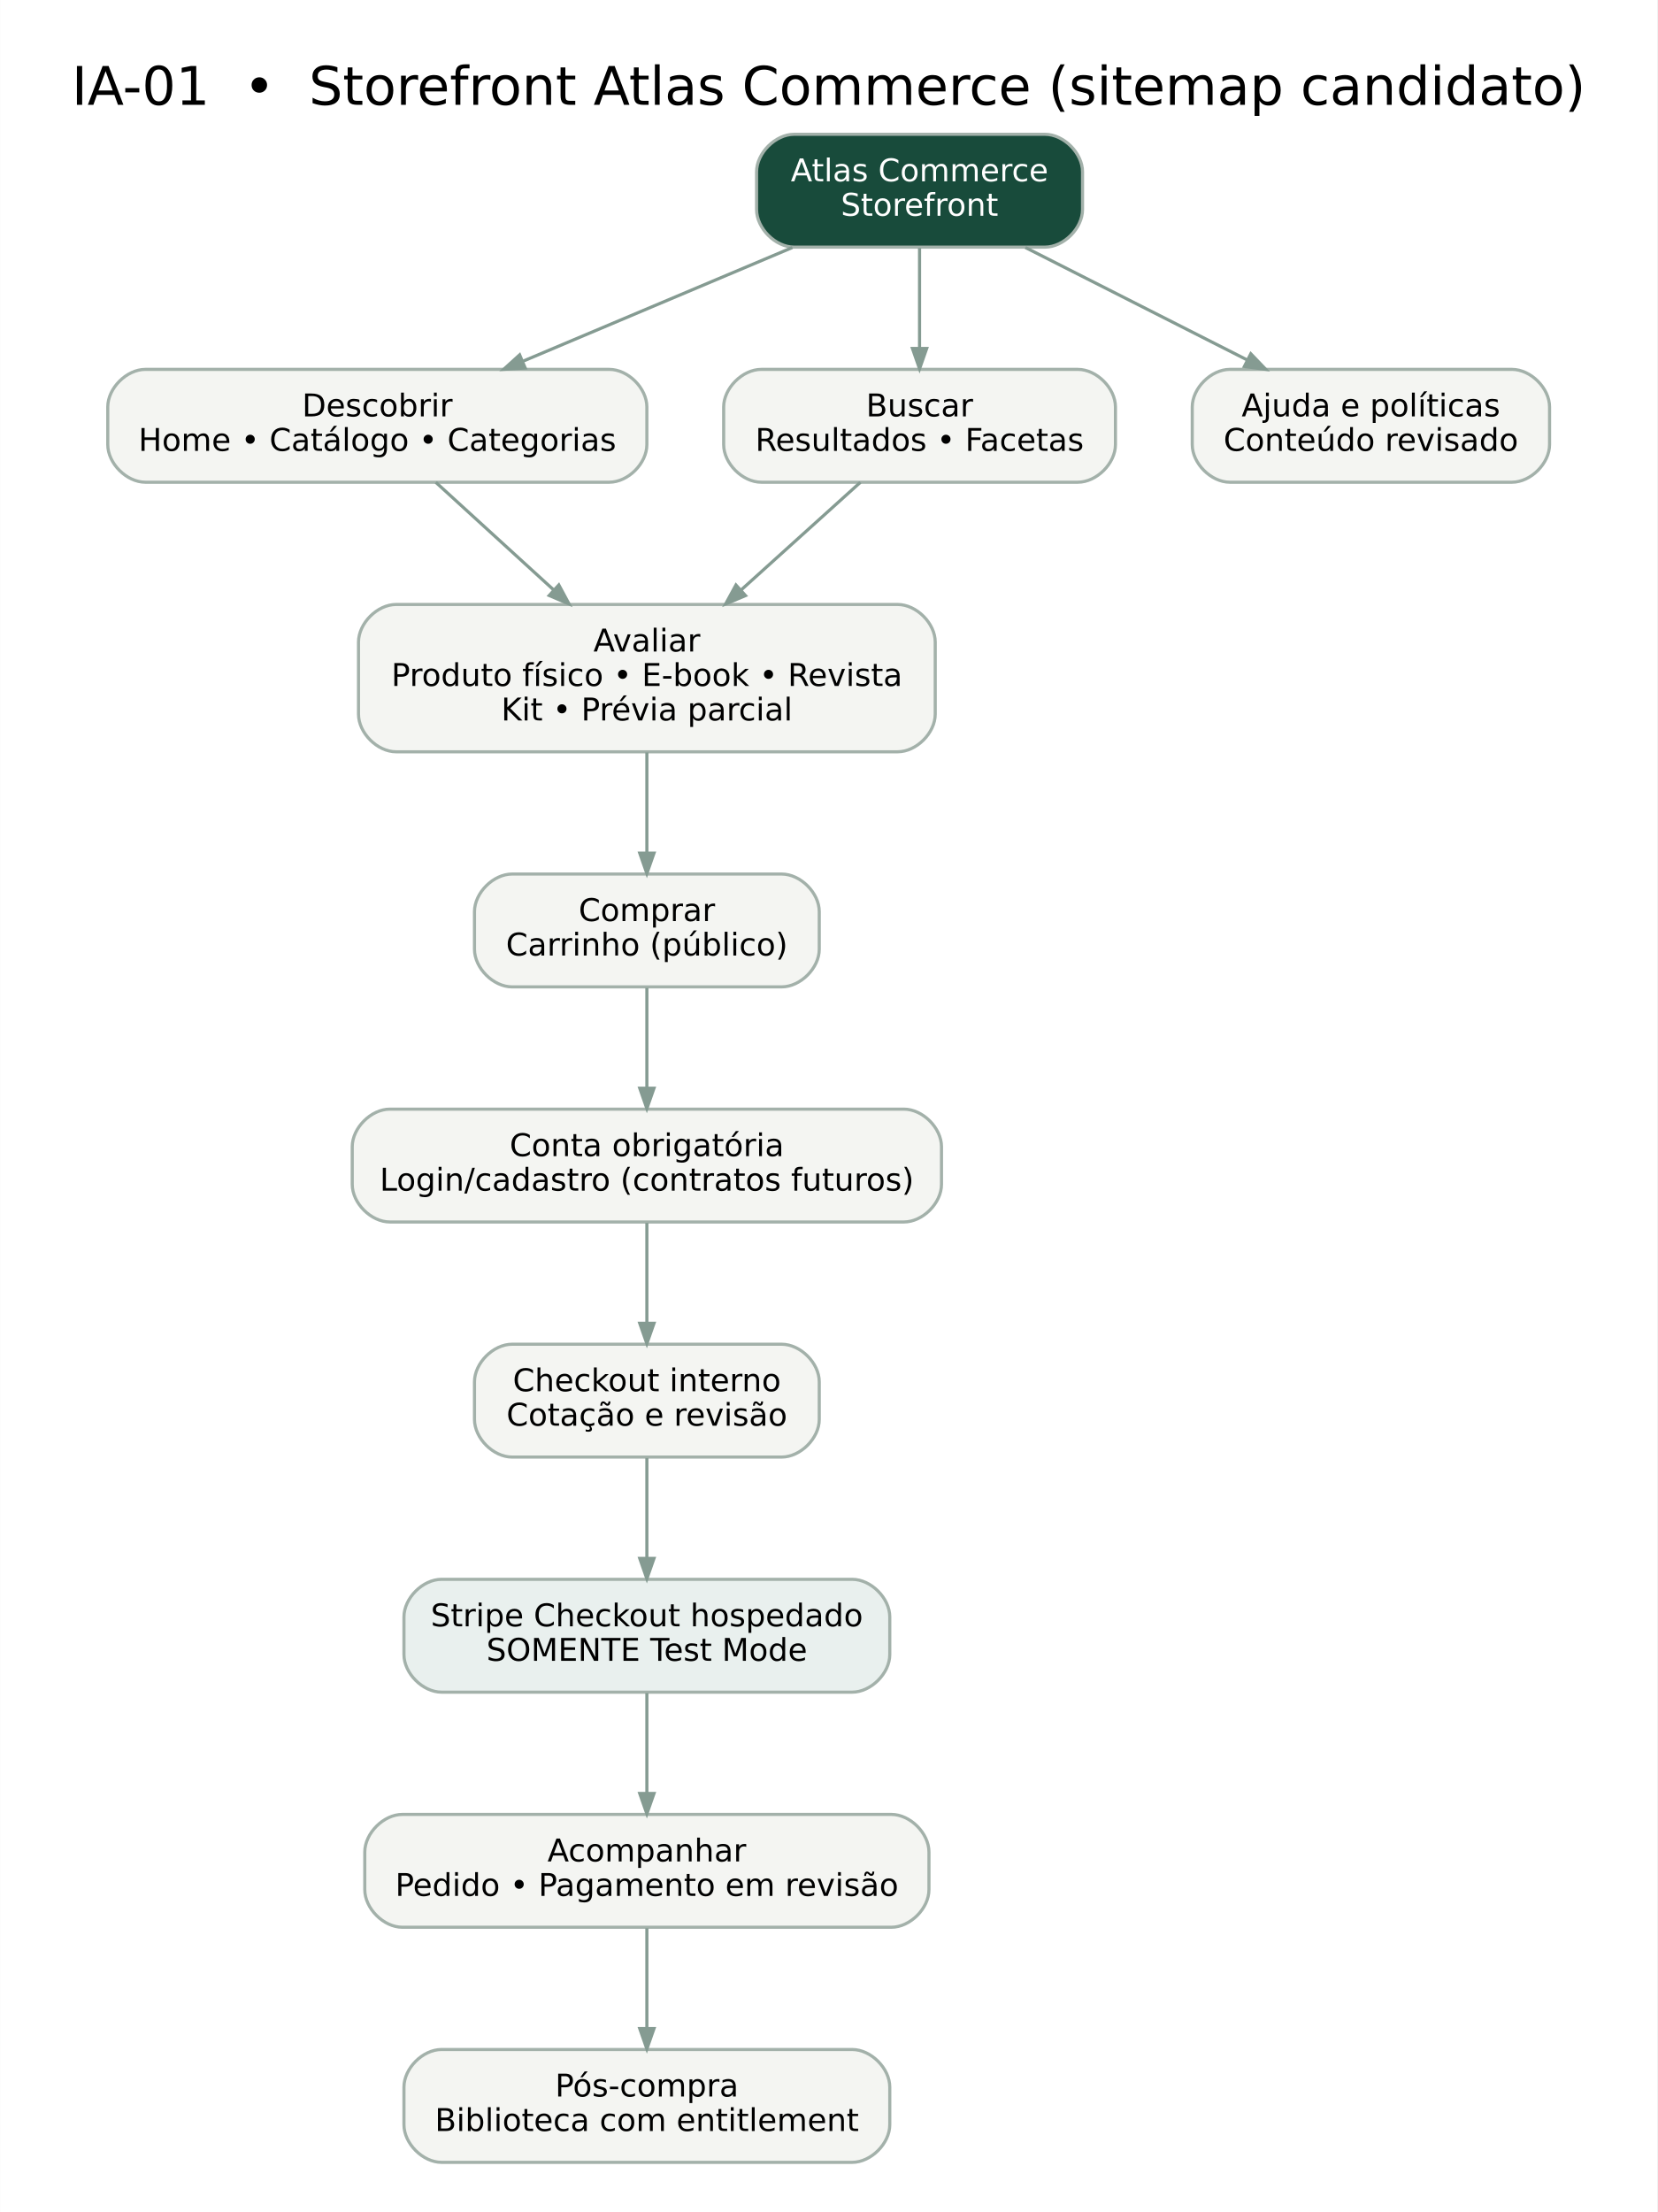
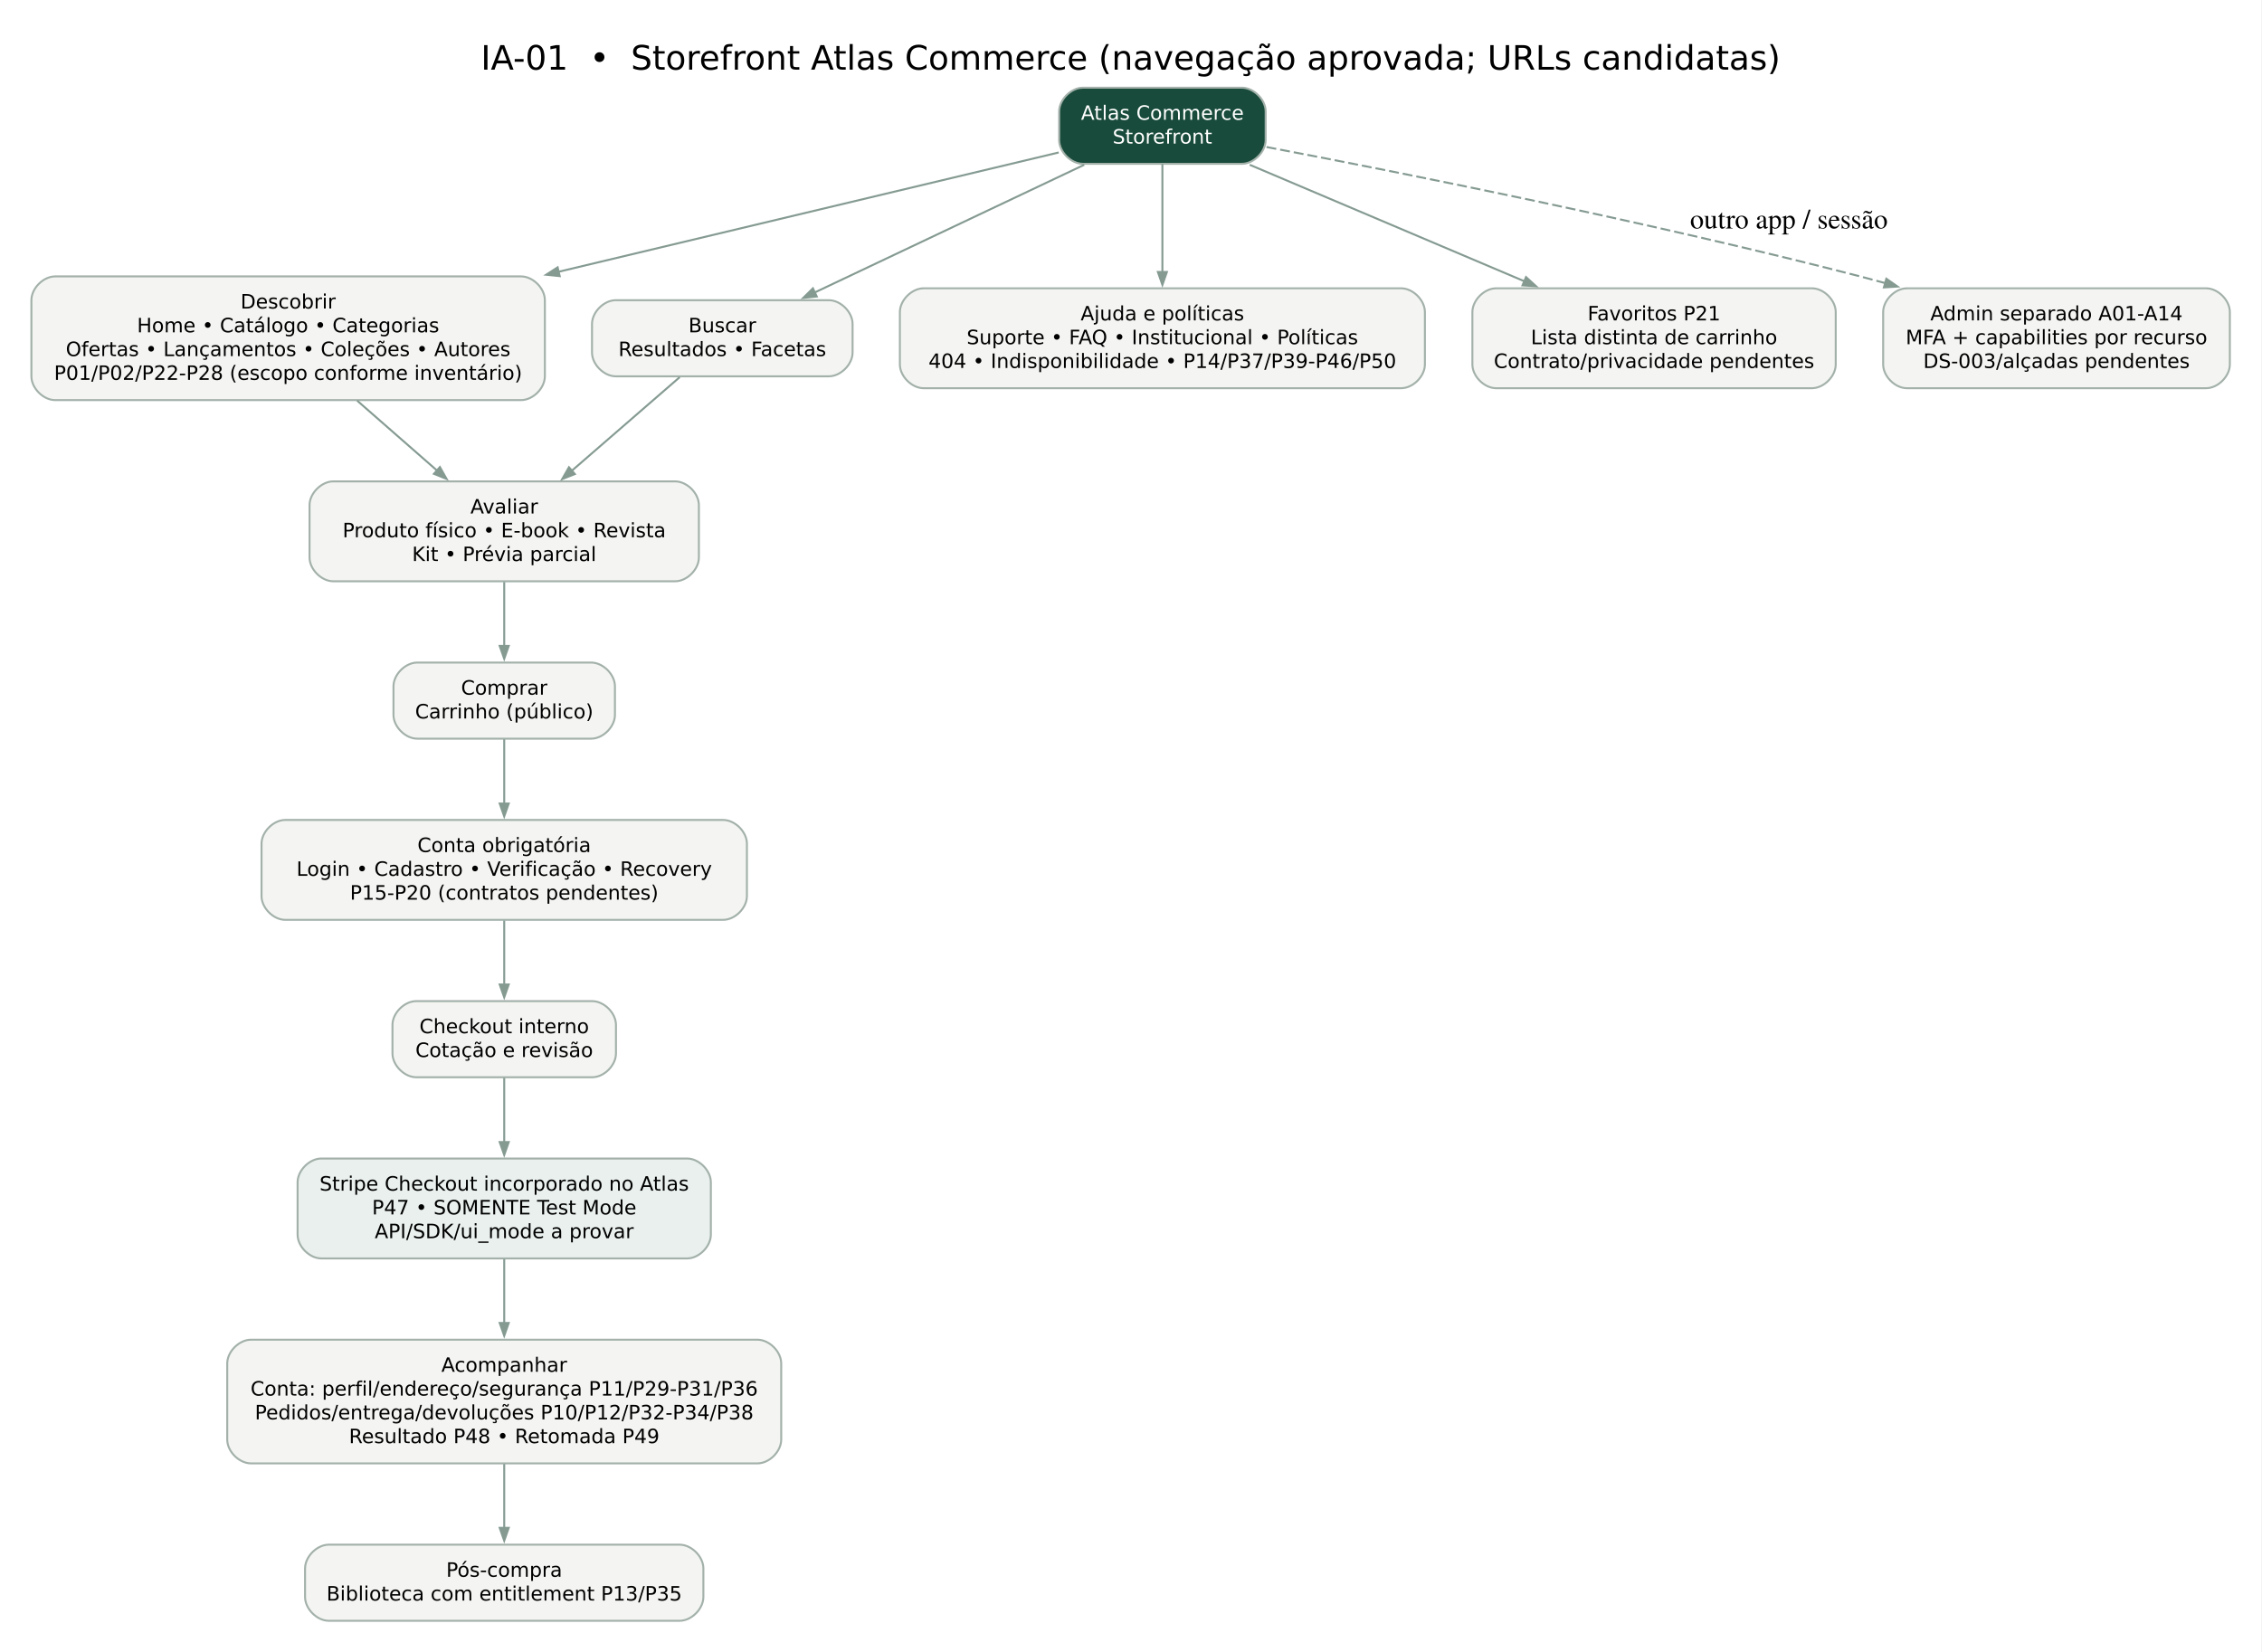
- <svg xmlns="http://www.w3.org/2000/svg" width="529pt" height="706pt" viewBox="0.00 0.00 528.68 705.68">
-   <g id="graph0" class="graph" transform="scale(1 1) rotate(0) translate(15.84 689.84)">
-     <polygon fill="white" stroke="transparent" points="-15.84,15.84 -15.84,-689.84 512.84,-689.84 512.84,15.84 -15.84,15.84" />
-     <text text-anchor="middle" x="248.5" y="-656.4" font-family="DejaVu Sans" font-size="17.00">IA-01  •  Storefront Atlas Commerce (sitemap candidato)</text>
+ <svg xmlns="http://www.w3.org/2000/svg" width="1141pt" height="833pt" viewBox="0.00 0.00 1141.00 833.00">
+   <g id="graph0" class="graph" transform="scale(1 1) rotate(0) translate(15.84 817.64)">
+     <polygon fill="white" stroke="none" points="-15.84,15.84 -15.84,-817.64 1124.78,-817.64 1124.78,15.84 -15.84,15.84" />
+     <text xml:space="preserve" text-anchor="middle" x="554.47" y="-782.5" font-family="DejaVu Sans" font-size="17.00">IA-01  •  Storefront Atlas Commerce (navegação aprovada; URLs candidatas)</text>
    <g id="node1" class="node">
-       <path fill="#184b3b" stroke="#a3b1aa" d="M317.5,-647C317.5,-647 237.5,-647 237.5,-647 231.5,-647 225.5,-641 225.5,-635 225.5,-635 225.5,-623 225.5,-623 225.5,-617 231.5,-611 237.5,-611 237.5,-611 317.5,-611 317.5,-611 323.5,-611 329.5,-617 329.5,-623 329.5,-623 329.5,-635 329.5,-635 329.5,-641 323.5,-647 317.5,-647" />
-       <text text-anchor="middle" x="277.5" y="-632" font-family="DejaVu Sans" font-size="10.00" fill="white">Atlas Commerce</text>
-       <text text-anchor="middle" x="277.5" y="-621" font-family="DejaVu Sans" font-size="10.00" fill="white">Storefront</text>
+       <path fill="#184b3b" stroke="#a3b1aa" d="M610.58,-773.4C610.58,-773.4 530.42,-773.4 530.42,-773.4 524.42,-773.4 518.42,-767.4 518.42,-761.4 518.42,-761.4 518.42,-747 518.42,-747 518.42,-741 524.42,-735 530.42,-735 530.42,-735 610.58,-735 610.58,-735 616.58,-735 622.58,-741 622.58,-747 622.58,-747 622.58,-761.4 622.58,-761.4 622.58,-767.4 616.58,-773.4 610.58,-773.4" />
+       <text xml:space="preserve" text-anchor="middle" x="570.5" y="-757.2" font-family="DejaVu Sans" font-size="10.00" fill="white">Atlas Commerce</text>
+       <text xml:space="preserve" text-anchor="middle" x="570.5" y="-745.2" font-family="DejaVu Sans" font-size="10.00" fill="white">Storefront</text>
    </g>
    <g id="node2" class="node">
-       <path fill="#f4f5f2" stroke="#a3b1aa" d="M178.5,-572C178.5,-572 30.5,-572 30.5,-572 24.5,-572 18.5,-566 18.5,-560 18.5,-560 18.5,-548 18.5,-548 18.5,-542 24.5,-536 30.5,-536 30.5,-536 178.5,-536 178.5,-536 184.5,-536 190.5,-542 190.5,-548 190.5,-548 190.5,-560 190.5,-560 190.5,-566 184.5,-572 178.5,-572" />
-       <text text-anchor="middle" x="104.5" y="-557" font-family="DejaVu Sans" font-size="10.00">Descobrir</text>
-       <text text-anchor="middle" x="104.5" y="-546" font-family="DejaVu Sans" font-size="10.00">Home • Catálogo • Categorias</text>
+       <path fill="#f4f5f2" stroke="#a3b1aa" d="M247,-678.2C247,-678.2 12,-678.2 12,-678.2 6,-678.2 0,-672.2 0,-666.2 0,-666.2 0,-627.8 0,-627.8 0,-621.8 6,-615.8 12,-615.8 12,-615.8 247,-615.8 247,-615.8 253,-615.8 259,-621.8 259,-627.8 259,-627.8 259,-666.2 259,-666.2 259,-672.2 253,-678.2 247,-678.2" />
+       <text xml:space="preserve" text-anchor="middle" x="129.5" y="-662" font-family="DejaVu Sans" font-size="10.00">Descobrir</text>
+       <text xml:space="preserve" text-anchor="middle" x="129.5" y="-650" font-family="DejaVu Sans" font-size="10.00">Home • Catálogo • Categorias</text>
+       <text xml:space="preserve" text-anchor="middle" x="129.5" y="-638" font-family="DejaVu Sans" font-size="10.00">Ofertas • Lançamentos • Coleções • Autores</text>
+       <text xml:space="preserve" text-anchor="middle" x="129.5" y="-626" font-family="DejaVu Sans" font-size="10.00">P01/P02/P22-P28 (escopo conforme inventário)</text>
    </g>
    <g id="edge1" class="edge">
-       <path fill="none" stroke="#859b92" d="M236.94,-610.88C211.24,-600.04 177.91,-585.98 151.12,-574.67" />
-       <polygon fill="#859b92" stroke="#859b92" points="151.68,-572.44 144.81,-572.01 149.91,-576.63 151.68,-572.44" />
+       <path fill="none" stroke="#859b92" d="M518.18,-740.72C456.39,-725.98 351.22,-700.89 265.84,-680.53" />
+       <polygon fill="#859b92" stroke="#859b92" points="266.49,-678.34 259.64,-679.05 265.44,-682.77 266.49,-678.34" />
    </g>
    <g id="node3" class="node">
-       <path fill="#f4f5f2" stroke="#a3b1aa" d="M328,-572C328,-572 227,-572 227,-572 221,-572 215,-566 215,-560 215,-560 215,-548 215,-548 215,-542 221,-536 227,-536 227,-536 328,-536 328,-536 334,-536 340,-542 340,-548 340,-548 340,-560 340,-560 340,-566 334,-572 328,-572" />
-       <text text-anchor="middle" x="277.5" y="-557" font-family="DejaVu Sans" font-size="10.00">Buscar</text>
-       <text text-anchor="middle" x="277.5" y="-546" font-family="DejaVu Sans" font-size="10.00">Resultados • Facetas</text>
+       <path fill="#f4f5f2" stroke="#a3b1aa" d="M402.22,-666.2C402.22,-666.2 294.78,-666.2 294.78,-666.2 288.78,-666.2 282.78,-660.2 282.78,-654.2 282.78,-654.2 282.78,-639.8 282.78,-639.8 282.78,-633.8 288.78,-627.8 294.78,-627.8 294.78,-627.8 402.22,-627.8 402.22,-627.8 408.22,-627.8 414.22,-633.8 414.22,-639.8 414.22,-639.8 414.22,-654.2 414.22,-654.2 414.22,-660.2 408.22,-666.2 402.22,-666.2" />
+       <text xml:space="preserve" text-anchor="middle" x="348.5" y="-650" font-family="DejaVu Sans" font-size="10.00">Buscar</text>
+       <text xml:space="preserve" text-anchor="middle" x="348.5" y="-638" font-family="DejaVu Sans" font-size="10.00">Resultados • Facetas</text>
    </g>
    <g id="edge2" class="edge">
-       <path fill="none" stroke="#859b92" d="M277.5,-610.7C277.5,-601.15 277.5,-589.16 277.5,-578.75" />
-       <polygon fill="#859b92" stroke="#859b92" points="279.78,-578.68 277.5,-572.18 275.23,-578.68 279.78,-578.68" />
+       <path fill="none" stroke="#859b92" d="M531.07,-734.51C492.98,-716.47 435.31,-689.14 395,-670.04" />
+       <polygon fill="#859b92" stroke="#859b92" points="396.15,-668.07 389.31,-667.34 394.21,-672.18 396.15,-668.07" />
    </g>
    <g id="node11" class="node">
-       <path fill="#f4f5f2" stroke="#a3b1aa" d="M466.5,-572C466.5,-572 376.5,-572 376.5,-572 370.5,-572 364.5,-566 364.5,-560 364.5,-560 364.5,-548 364.5,-548 364.5,-542 370.5,-536 376.5,-536 376.5,-536 466.5,-536 466.5,-536 472.5,-536 478.5,-542 478.5,-548 478.5,-548 478.5,-560 478.5,-560 478.5,-566 472.5,-572 466.5,-572" />
-       <text text-anchor="middle" x="421.5" y="-557" font-family="DejaVu Sans" font-size="10.00">Ajuda e políticas</text>
-       <text text-anchor="middle" x="421.5" y="-546" font-family="DejaVu Sans" font-size="10.00">Conteúdo revisado</text>
+       <path fill="#f4f5f2" stroke="#a3b1aa" d="M690.91,-672.2C690.91,-672.2 450.08,-672.2 450.08,-672.2 444.08,-672.2 438.08,-666.2 438.08,-660.2 438.08,-660.2 438.08,-633.8 438.08,-633.8 438.08,-627.8 444.08,-621.8 450.08,-621.8 450.08,-621.8 690.91,-621.8 690.91,-621.8 696.91,-621.8 702.91,-627.8 702.91,-633.8 702.91,-633.8 702.91,-660.2 702.91,-660.2 702.91,-666.2 696.91,-672.2 690.91,-672.2" />
+       <text xml:space="preserve" text-anchor="middle" x="570.5" y="-656" font-family="DejaVu Sans" font-size="10.00">Ajuda e políticas</text>
+       <text xml:space="preserve" text-anchor="middle" x="570.5" y="-644" font-family="DejaVu Sans" font-size="10.00">Suporte • FAQ • Institucional • Políticas</text>
+       <text xml:space="preserve" text-anchor="middle" x="570.5" y="-632" font-family="DejaVu Sans" font-size="10.00">404 • Indisponibilidade • P14/P37/P39-P46/P50</text>
    </g>
    <g id="edge3" class="edge">
-       <path fill="none" stroke="#859b92" d="M311.26,-610.88C332.48,-600.13 359.93,-586.21 382.13,-574.96" />
-       <polygon fill="#859b92" stroke="#859b92" points="383.18,-576.98 387.95,-572.01 381.12,-572.92 383.18,-576.98" />
+       <path fill="none" stroke="#859b92" d="M570.5,-734.88C570.5,-719.87 570.5,-698.26 570.5,-680.36" />
+       <polygon fill="#859b92" stroke="#859b92" points="572.77,-680.44 570.5,-673.94 568.22,-680.44 572.77,-680.44" />
+     </g>
+     <g id="node12" class="node">
+       <path fill="#f4f5f2" stroke="#a3b1aa" d="M898.14,-672.2C898.14,-672.2 738.86,-672.2 738.86,-672.2 732.86,-672.2 726.86,-666.2 726.86,-660.2 726.86,-660.2 726.86,-633.8 726.86,-633.8 726.86,-627.8 732.86,-621.8 738.86,-621.8 738.86,-621.8 898.14,-621.8 898.14,-621.8 904.14,-621.8 910.14,-627.8 910.14,-633.8 910.14,-633.8 910.14,-660.2 910.14,-660.2 910.14,-666.2 904.14,-672.2 898.14,-672.2" />
+       <text xml:space="preserve" text-anchor="middle" x="818.5" y="-656" font-family="DejaVu Sans" font-size="10.00">Favoritos P21</text>
+       <text xml:space="preserve" text-anchor="middle" x="818.5" y="-644" font-family="DejaVu Sans" font-size="10.00">Lista distinta de carrinho</text>
+       <text xml:space="preserve" text-anchor="middle" x="818.5" y="-632" font-family="DejaVu Sans" font-size="10.00">Contrato/privacidade pendentes</text>
+     </g>
+     <g id="edge4" class="edge">
+       <path fill="none" stroke="#859b92" d="M614.55,-734.51C653.05,-718.18 709.48,-694.25 753.22,-675.69" />
+       <polygon fill="#859b92" stroke="#859b92" points="753.92,-677.87 759.01,-673.23 752.14,-673.68 753.92,-677.87" />
+     </g>
+     <g id="node13" class="node">
+       <path fill="#f4f5f2" stroke="#a3b1aa" d="M1096.94,-672.2C1096.94,-672.2 946.06,-672.2 946.06,-672.2 940.06,-672.2 934.06,-666.2 934.06,-660.2 934.06,-660.2 934.06,-633.8 934.06,-633.8 934.06,-627.8 940.06,-621.8 946.06,-621.8 946.06,-621.8 1096.94,-621.8 1096.94,-621.8 1102.94,-621.8 1108.94,-627.8 1108.94,-633.8 1108.94,-633.8 1108.94,-660.2 1108.94,-660.2 1108.94,-666.2 1102.94,-672.2 1096.94,-672.2" />
+       <text xml:space="preserve" text-anchor="middle" x="1021.5" y="-656" font-family="DejaVu Sans" font-size="10.00">Admin separado A01-A14</text>
+       <text xml:space="preserve" text-anchor="middle" x="1021.5" y="-644" font-family="DejaVu Sans" font-size="10.00">MFA + capabilities por recurso</text>
+       <text xml:space="preserve" text-anchor="middle" x="1021.5" y="-632" font-family="DejaVu Sans" font-size="10.00">DS-003/alçadas pendentes</text>
+     </g>
+     <g id="edge5" class="edge">
+       <path fill="none" stroke="#859b92" stroke-dasharray="5,2" d="M623.01,-743.48C692.09,-730.35 817.09,-705.45 922.5,-678.2 926.63,-677.13 930.85,-676 935.1,-674.83" />
+       <polygon fill="#859b92" stroke="#859b92" points="935.67,-677.03 941.32,-673.09 934.45,-672.65 935.67,-677.03" />
+       <text xml:space="preserve" text-anchor="middle" x="886.52" y="-702.4" font-family="Times,serif" font-size="14.00">outro app / sessão</text>
    </g>
    <g id="node4" class="node">
-       <path fill="#f4f5f2" stroke="#a3b1aa" d="M270.5,-497C270.5,-497 110.5,-497 110.5,-497 104.5,-497 98.5,-491 98.5,-485 98.5,-485 98.5,-462 98.5,-462 98.5,-456 104.5,-450 110.5,-450 110.5,-450 270.5,-450 270.5,-450 276.5,-450 282.5,-456 282.5,-462 282.5,-462 282.5,-485 282.5,-485 282.5,-491 276.5,-497 270.5,-497" />
-       <text text-anchor="middle" x="190.5" y="-482" font-family="DejaVu Sans" font-size="10.00">Avaliar</text>
-       <text text-anchor="middle" x="190.5" y="-471" font-family="DejaVu Sans" font-size="10.00">Produto físico • E-book • Revista</text>
-       <text text-anchor="middle" x="190.5" y="-460" font-family="DejaVu Sans" font-size="10.00">Kit • Prévia parcial</text>
+       <path fill="#f4f5f2" stroke="#a3b1aa" d="M324.69,-574.8C324.69,-574.8 152.3,-574.8 152.3,-574.8 146.3,-574.8 140.3,-568.8 140.3,-562.8 140.3,-562.8 140.3,-536.4 140.3,-536.4 140.3,-530.4 146.3,-524.4 152.3,-524.4 152.3,-524.4 324.69,-524.4 324.69,-524.4 330.69,-524.4 336.69,-530.4 336.69,-536.4 336.69,-536.4 336.69,-562.8 336.69,-562.8 336.69,-568.8 330.69,-574.8 324.69,-574.8" />
+       <text xml:space="preserve" text-anchor="middle" x="238.5" y="-558.6" font-family="DejaVu Sans" font-size="10.00">Avaliar</text>
+       <text xml:space="preserve" text-anchor="middle" x="238.5" y="-546.6" font-family="DejaVu Sans" font-size="10.00">Produto físico • E-book • Revista</text>
+       <text xml:space="preserve" text-anchor="middle" x="238.5" y="-534.6" font-family="DejaVu Sans" font-size="10.00">Kit • Prévia parcial</text>
    </g>
-     <g id="edge4" class="edge">
-       <path fill="none" stroke="#859b92" d="M123.16,-535.97C134.15,-525.93 148.3,-513.02 160.8,-501.61" />
-       <polygon fill="#859b92" stroke="#859b92" points="162.41,-503.23 165.67,-497.16 159.34,-499.86 162.41,-503.23" />
+     <g id="edge6" class="edge">
+       <path fill="none" stroke="#859b92" d="M164.29,-615.55C177.25,-604.2 191.94,-591.35 204.81,-580.09" />
+       <polygon fill="#859b92" stroke="#859b92" points="206.05,-582.03 209.44,-576.03 203.05,-578.6 206.05,-582.03" />
    </g>
-     <g id="edge5" class="edge">
-       <path fill="none" stroke="#859b92" d="M258.62,-535.97C247.5,-525.93 233.19,-513.02 220.55,-501.61" />
-       <polygon fill="#859b92" stroke="#859b92" points="221.97,-499.83 215.62,-497.16 218.92,-503.21 221.97,-499.83" />
+     <g id="edge7" class="edge">
+       <path fill="none" stroke="#859b92" d="M327.03,-627.38C311.52,-613.93 290.27,-595.5 272.48,-580.07" />
+       <polygon fill="#859b92" stroke="#859b92" points="274.13,-578.49 267.73,-575.95 271.15,-581.93 274.13,-578.49" />
    </g>
    <g id="node5" class="node">
-       <path fill="#f4f5f2" stroke="#a3b1aa" d="M233.5,-411C233.5,-411 147.5,-411 147.5,-411 141.5,-411 135.5,-405 135.5,-399 135.5,-399 135.5,-387 135.5,-387 135.5,-381 141.5,-375 147.5,-375 147.5,-375 233.5,-375 233.5,-375 239.5,-375 245.5,-381 245.5,-387 245.5,-387 245.5,-399 245.5,-399 245.5,-405 239.5,-411 233.5,-411" />
-       <text text-anchor="middle" x="190.5" y="-396" font-family="DejaVu Sans" font-size="10.00">Comprar</text>
-       <text text-anchor="middle" x="190.5" y="-385" font-family="DejaVu Sans" font-size="10.00">Carrinho (público)</text>
+       <path fill="#f4f5f2" stroke="#a3b1aa" d="M282.35,-483.4C282.35,-483.4 194.64,-483.4 194.64,-483.4 188.64,-483.4 182.64,-477.4 182.64,-471.4 182.64,-471.4 182.64,-457 182.64,-457 182.64,-451 188.64,-445 194.64,-445 194.64,-445 282.35,-445 282.35,-445 288.35,-445 294.35,-451 294.35,-457 294.35,-457 294.35,-471.4 294.35,-471.4 294.35,-477.4 288.35,-483.4 282.35,-483.4" />
+       <text xml:space="preserve" text-anchor="middle" x="238.5" y="-467.2" font-family="DejaVu Sans" font-size="10.00">Comprar</text>
+       <text xml:space="preserve" text-anchor="middle" x="238.5" y="-455.2" font-family="DejaVu Sans" font-size="10.00">Carrinho (público)</text>
    </g>
-     <g id="edge6" class="edge">
-       <path fill="none" stroke="#859b92" d="M190.5,-449.79C190.5,-439.79 190.5,-428.02 190.5,-417.88" />
-       <polygon fill="#859b92" stroke="#859b92" points="192.78,-417.67 190.5,-411.17 188.23,-417.67 192.78,-417.67" />
+     <g id="edge8" class="edge">
+       <path fill="none" stroke="#859b92" d="M238.5,-524.03C238.5,-513.87 238.5,-502.06 238.5,-491.71" />
+       <polygon fill="#859b92" stroke="#859b92" points="240.77,-491.79 238.5,-485.29 236.22,-491.79 240.77,-491.79" />
    </g>
    <g id="node6" class="node">
-       <path fill="#f4f5f2" stroke="#a3b1aa" d="M272.5,-336C272.5,-336 108.5,-336 108.5,-336 102.5,-336 96.5,-330 96.5,-324 96.5,-324 96.5,-312 96.5,-312 96.5,-306 102.5,-300 108.5,-300 108.5,-300 272.5,-300 272.5,-300 278.5,-300 284.5,-306 284.5,-312 284.5,-312 284.5,-324 284.5,-324 284.5,-330 278.5,-336 272.5,-336" />
-       <text text-anchor="middle" x="190.5" y="-321" font-family="DejaVu Sans" font-size="10.00">Conta obrigatória</text>
-       <text text-anchor="middle" x="190.5" y="-310" font-family="DejaVu Sans" font-size="10.00">Login/cadastro (contratos futuros)</text>
+       <path fill="#f4f5f2" stroke="#a3b1aa" d="M348.92,-404C348.92,-404 128.08,-404 128.08,-404 122.08,-404 116.08,-398 116.08,-392 116.08,-392 116.08,-365.6 116.08,-365.6 116.08,-359.6 122.08,-353.6 128.08,-353.6 128.08,-353.6 348.92,-353.6 348.92,-353.6 354.92,-353.6 360.92,-359.6 360.92,-365.6 360.92,-365.6 360.92,-392 360.92,-392 360.92,-398 354.92,-404 348.92,-404" />
+       <text xml:space="preserve" text-anchor="middle" x="238.5" y="-387.8" font-family="DejaVu Sans" font-size="10.00">Conta obrigatória</text>
+       <text xml:space="preserve" text-anchor="middle" x="238.5" y="-375.8" font-family="DejaVu Sans" font-size="10.00">Login • Cadastro • Verificação • Recovery</text>
+       <text xml:space="preserve" text-anchor="middle" x="238.5" y="-363.8" font-family="DejaVu Sans" font-size="10.00">P15-P20 (contratos pendentes)</text>
    </g>
-     <g id="edge7" class="edge">
-       <path fill="none" stroke="#859b92" d="M190.5,-374.7C190.5,-365.15 190.5,-353.16 190.5,-342.75" />
-       <polygon fill="#859b92" stroke="#859b92" points="192.78,-342.68 190.5,-336.18 188.23,-342.68 192.78,-342.68" />
+     <g id="edge9" class="edge">
+       <path fill="none" stroke="#859b92" d="M238.5,-444.69C238.5,-435.11 238.5,-423.14 238.5,-412.1" />
+       <polygon fill="#859b92" stroke="#859b92" points="240.77,-412.29 238.5,-405.79 236.22,-412.29 240.77,-412.29" />
    </g>
    <g id="node7" class="node">
-       <path fill="#f4f5f2" stroke="#a3b1aa" d="M233.5,-261C233.5,-261 147.5,-261 147.5,-261 141.5,-261 135.5,-255 135.5,-249 135.5,-249 135.5,-237 135.5,-237 135.5,-231 141.5,-225 147.5,-225 147.5,-225 233.5,-225 233.5,-225 239.5,-225 245.5,-231 245.5,-237 245.5,-237 245.5,-249 245.5,-249 245.5,-255 239.5,-261 233.5,-261" />
-       <text text-anchor="middle" x="190.5" y="-246" font-family="DejaVu Sans" font-size="10.00">Checkout interno</text>
-       <text text-anchor="middle" x="190.5" y="-235" font-family="DejaVu Sans" font-size="10.00">Cotação e revisão</text>
+       <path fill="#f4f5f2" stroke="#a3b1aa" d="M282.87,-312.6C282.87,-312.6 194.13,-312.6 194.13,-312.6 188.13,-312.6 182.13,-306.6 182.13,-300.6 182.13,-300.6 182.13,-286.2 182.13,-286.2 182.13,-280.2 188.13,-274.2 194.13,-274.2 194.13,-274.2 282.87,-274.2 282.87,-274.2 288.87,-274.2 294.87,-280.2 294.87,-286.2 294.87,-286.2 294.87,-300.6 294.87,-300.6 294.87,-306.6 288.87,-312.6 282.87,-312.6" />
+       <text xml:space="preserve" text-anchor="middle" x="238.5" y="-296.4" font-family="DejaVu Sans" font-size="10.00">Checkout interno</text>
+       <text xml:space="preserve" text-anchor="middle" x="238.5" y="-284.4" font-family="DejaVu Sans" font-size="10.00">Cotação e revisão</text>
    </g>
-     <g id="edge8" class="edge">
-       <path fill="none" stroke="#859b92" d="M190.5,-299.7C190.5,-290.15 190.5,-278.16 190.5,-267.75" />
-       <polygon fill="#859b92" stroke="#859b92" points="192.78,-267.68 190.5,-261.18 188.23,-267.68 192.78,-267.68" />
+     <g id="edge10" class="edge">
+       <path fill="none" stroke="#859b92" d="M238.5,-353.23C238.5,-343.07 238.5,-331.26 238.5,-320.91" />
+       <polygon fill="#859b92" stroke="#859b92" points="240.77,-320.99 238.5,-314.49 236.22,-320.99 240.77,-320.99" />
    </g>
    <g id="node8" class="node">
-       <path fill="#e9f0ee" stroke="#a3b1aa" d="M256,-186C256,-186 125,-186 125,-186 119,-186 113,-180 113,-174 113,-174 113,-162 113,-162 113,-156 119,-150 125,-150 125,-150 256,-150 256,-150 262,-150 268,-156 268,-162 268,-162 268,-174 268,-174 268,-180 262,-186 256,-186" />
-       <text text-anchor="middle" x="190.5" y="-171" font-family="DejaVu Sans" font-size="10.00">Stripe Checkout hospedado</text>
-       <text text-anchor="middle" x="190.5" y="-160" font-family="DejaVu Sans" font-size="10.00">SOMENTE Test Mode</text>
+       <path fill="#e9f0ee" stroke="#a3b1aa" d="M330.73,-233.2C330.73,-233.2 146.27,-233.2 146.27,-233.2 140.27,-233.2 134.27,-227.2 134.27,-221.2 134.27,-221.2 134.27,-194.8 134.27,-194.8 134.27,-188.8 140.27,-182.8 146.27,-182.8 146.27,-182.8 330.73,-182.8 330.73,-182.8 336.73,-182.8 342.73,-188.8 342.73,-194.8 342.73,-194.8 342.73,-221.2 342.73,-221.2 342.73,-227.2 336.73,-233.2 330.73,-233.2" />
+       <text xml:space="preserve" text-anchor="middle" x="238.5" y="-217" font-family="DejaVu Sans" font-size="10.00">Stripe Checkout incorporado no Atlas</text>
+       <text xml:space="preserve" text-anchor="middle" x="238.5" y="-205" font-family="DejaVu Sans" font-size="10.00">P47 • SOMENTE Test Mode</text>
+       <text xml:space="preserve" text-anchor="middle" x="238.5" y="-193" font-family="DejaVu Sans" font-size="10.00">API/SDK/ui_mode a provar</text>
    </g>
-     <g id="edge9" class="edge">
-       <path fill="none" stroke="#859b92" d="M190.5,-224.7C190.5,-215.15 190.5,-203.16 190.5,-192.75" />
-       <polygon fill="#859b92" stroke="#859b92" points="192.78,-192.68 190.5,-186.18 188.23,-192.68 192.78,-192.68" />
+     <g id="edge11" class="edge">
+       <path fill="none" stroke="#859b92" d="M238.5,-273.89C238.5,-264.31 238.5,-252.34 238.5,-241.3" />
+       <polygon fill="#859b92" stroke="#859b92" points="240.77,-241.49 238.5,-234.99 236.22,-241.49 240.77,-241.49" />
    </g>
    <g id="node9" class="node">
-       <path fill="#f4f5f2" stroke="#a3b1aa" d="M268.5,-111C268.5,-111 112.5,-111 112.5,-111 106.5,-111 100.5,-105 100.5,-99 100.5,-99 100.5,-87 100.5,-87 100.5,-81 106.5,-75 112.5,-75 112.5,-75 268.5,-75 268.5,-75 274.5,-75 280.5,-81 280.5,-87 280.5,-87 280.5,-99 280.5,-99 280.5,-105 274.5,-111 268.5,-111" />
-       <text text-anchor="middle" x="190.5" y="-96" font-family="DejaVu Sans" font-size="10.00">Acompanhar</text>
-       <text text-anchor="middle" x="190.5" y="-85" font-family="DejaVu Sans" font-size="10.00">Pedido • Pagamento em revisão</text>
+       <path fill="#f4f5f2" stroke="#a3b1aa" d="M366.22,-141.8C366.22,-141.8 110.78,-141.8 110.78,-141.8 104.78,-141.8 98.78,-135.8 98.78,-129.8 98.78,-129.8 98.78,-91.4 98.78,-91.4 98.78,-85.4 104.78,-79.4 110.78,-79.4 110.78,-79.4 366.22,-79.4 366.22,-79.4 372.22,-79.4 378.22,-85.4 378.22,-91.4 378.22,-91.4 378.22,-129.8 378.22,-129.8 378.22,-135.8 372.22,-141.8 366.22,-141.8" />
+       <text xml:space="preserve" text-anchor="middle" x="238.5" y="-125.6" font-family="DejaVu Sans" font-size="10.00">Acompanhar</text>
+       <text xml:space="preserve" text-anchor="middle" x="238.5" y="-113.6" font-family="DejaVu Sans" font-size="10.00">Conta: perfil/endereço/segurança P11/P29-P31/P36</text>
+       <text xml:space="preserve" text-anchor="middle" x="238.5" y="-101.6" font-family="DejaVu Sans" font-size="10.00">Pedidos/entrega/devoluções P10/P12/P32-P34/P38</text>
+       <text xml:space="preserve" text-anchor="middle" x="238.5" y="-89.6" font-family="DejaVu Sans" font-size="10.00">Resultado P48 • Retomada P49</text>
    </g>
-     <g id="edge10" class="edge">
-       <path fill="none" stroke="#859b92" d="M190.5,-149.7C190.5,-140.15 190.5,-128.16 190.5,-117.75" />
-       <polygon fill="#859b92" stroke="#859b92" points="192.78,-117.68 190.5,-111.18 188.23,-117.68 192.78,-117.68" />
+     <g id="edge12" class="edge">
+       <path fill="none" stroke="#859b92" d="M238.5,-182.43C238.5,-172.57 238.5,-160.97 238.5,-150.04" />
+       <polygon fill="#859b92" stroke="#859b92" points="240.77,-150.25 238.5,-143.75 236.22,-150.25 240.77,-150.25" />
    </g>
    <g id="node10" class="node">
-       <path fill="#f4f5f2" stroke="#a3b1aa" d="M256,-36C256,-36 125,-36 125,-36 119,-36 113,-30 113,-24 113,-24 113,-12 113,-12 113,-6 119,0 125,0 125,0 256,0 256,0 262,0 268,-6 268,-12 268,-12 268,-24 268,-24 268,-30 262,-36 256,-36" />
-       <text text-anchor="middle" x="190.5" y="-21" font-family="DejaVu Sans" font-size="10.00">Pós-compra</text>
-       <text text-anchor="middle" x="190.5" y="-10" font-family="DejaVu Sans" font-size="10.00">Biblioteca com entitlement</text>
+       <path fill="#f4f5f2" stroke="#a3b1aa" d="M326.96,-38.4C326.96,-38.4 150.04,-38.4 150.04,-38.4 144.04,-38.4 138.04,-32.4 138.04,-26.4 138.04,-26.4 138.04,-12 138.04,-12 138.04,-6 144.04,0 150.04,0 150.04,0 326.96,0 326.96,0 332.96,0 338.96,-6 338.96,-12 338.96,-12 338.96,-26.4 338.96,-26.4 338.96,-32.4 332.96,-38.4 326.96,-38.4" />
+       <text xml:space="preserve" text-anchor="middle" x="238.5" y="-22.2" font-family="DejaVu Sans" font-size="10.00">Pós-compra</text>
+       <text xml:space="preserve" text-anchor="middle" x="238.5" y="-10.2" font-family="DejaVu Sans" font-size="10.00">Biblioteca com entitlement P13/P35</text>
    </g>
-     <g id="edge11" class="edge">
-       <path fill="none" stroke="#859b92" d="M190.5,-74.7C190.5,-65.15 190.5,-53.16 190.5,-42.75" />
-       <polygon fill="#859b92" stroke="#859b92" points="192.78,-42.68 190.5,-36.18 188.23,-42.68 192.78,-42.68" />
+     <g id="edge13" class="edge">
+       <path fill="none" stroke="#859b92" d="M238.5,-79.08C238.5,-68.55 238.5,-56.84 238.5,-46.65" />
+       <polygon fill="#859b92" stroke="#859b92" points="240.77,-46.88 238.5,-40.38 236.22,-46.88 240.77,-46.88" />
    </g>
  </g>
</svg>
